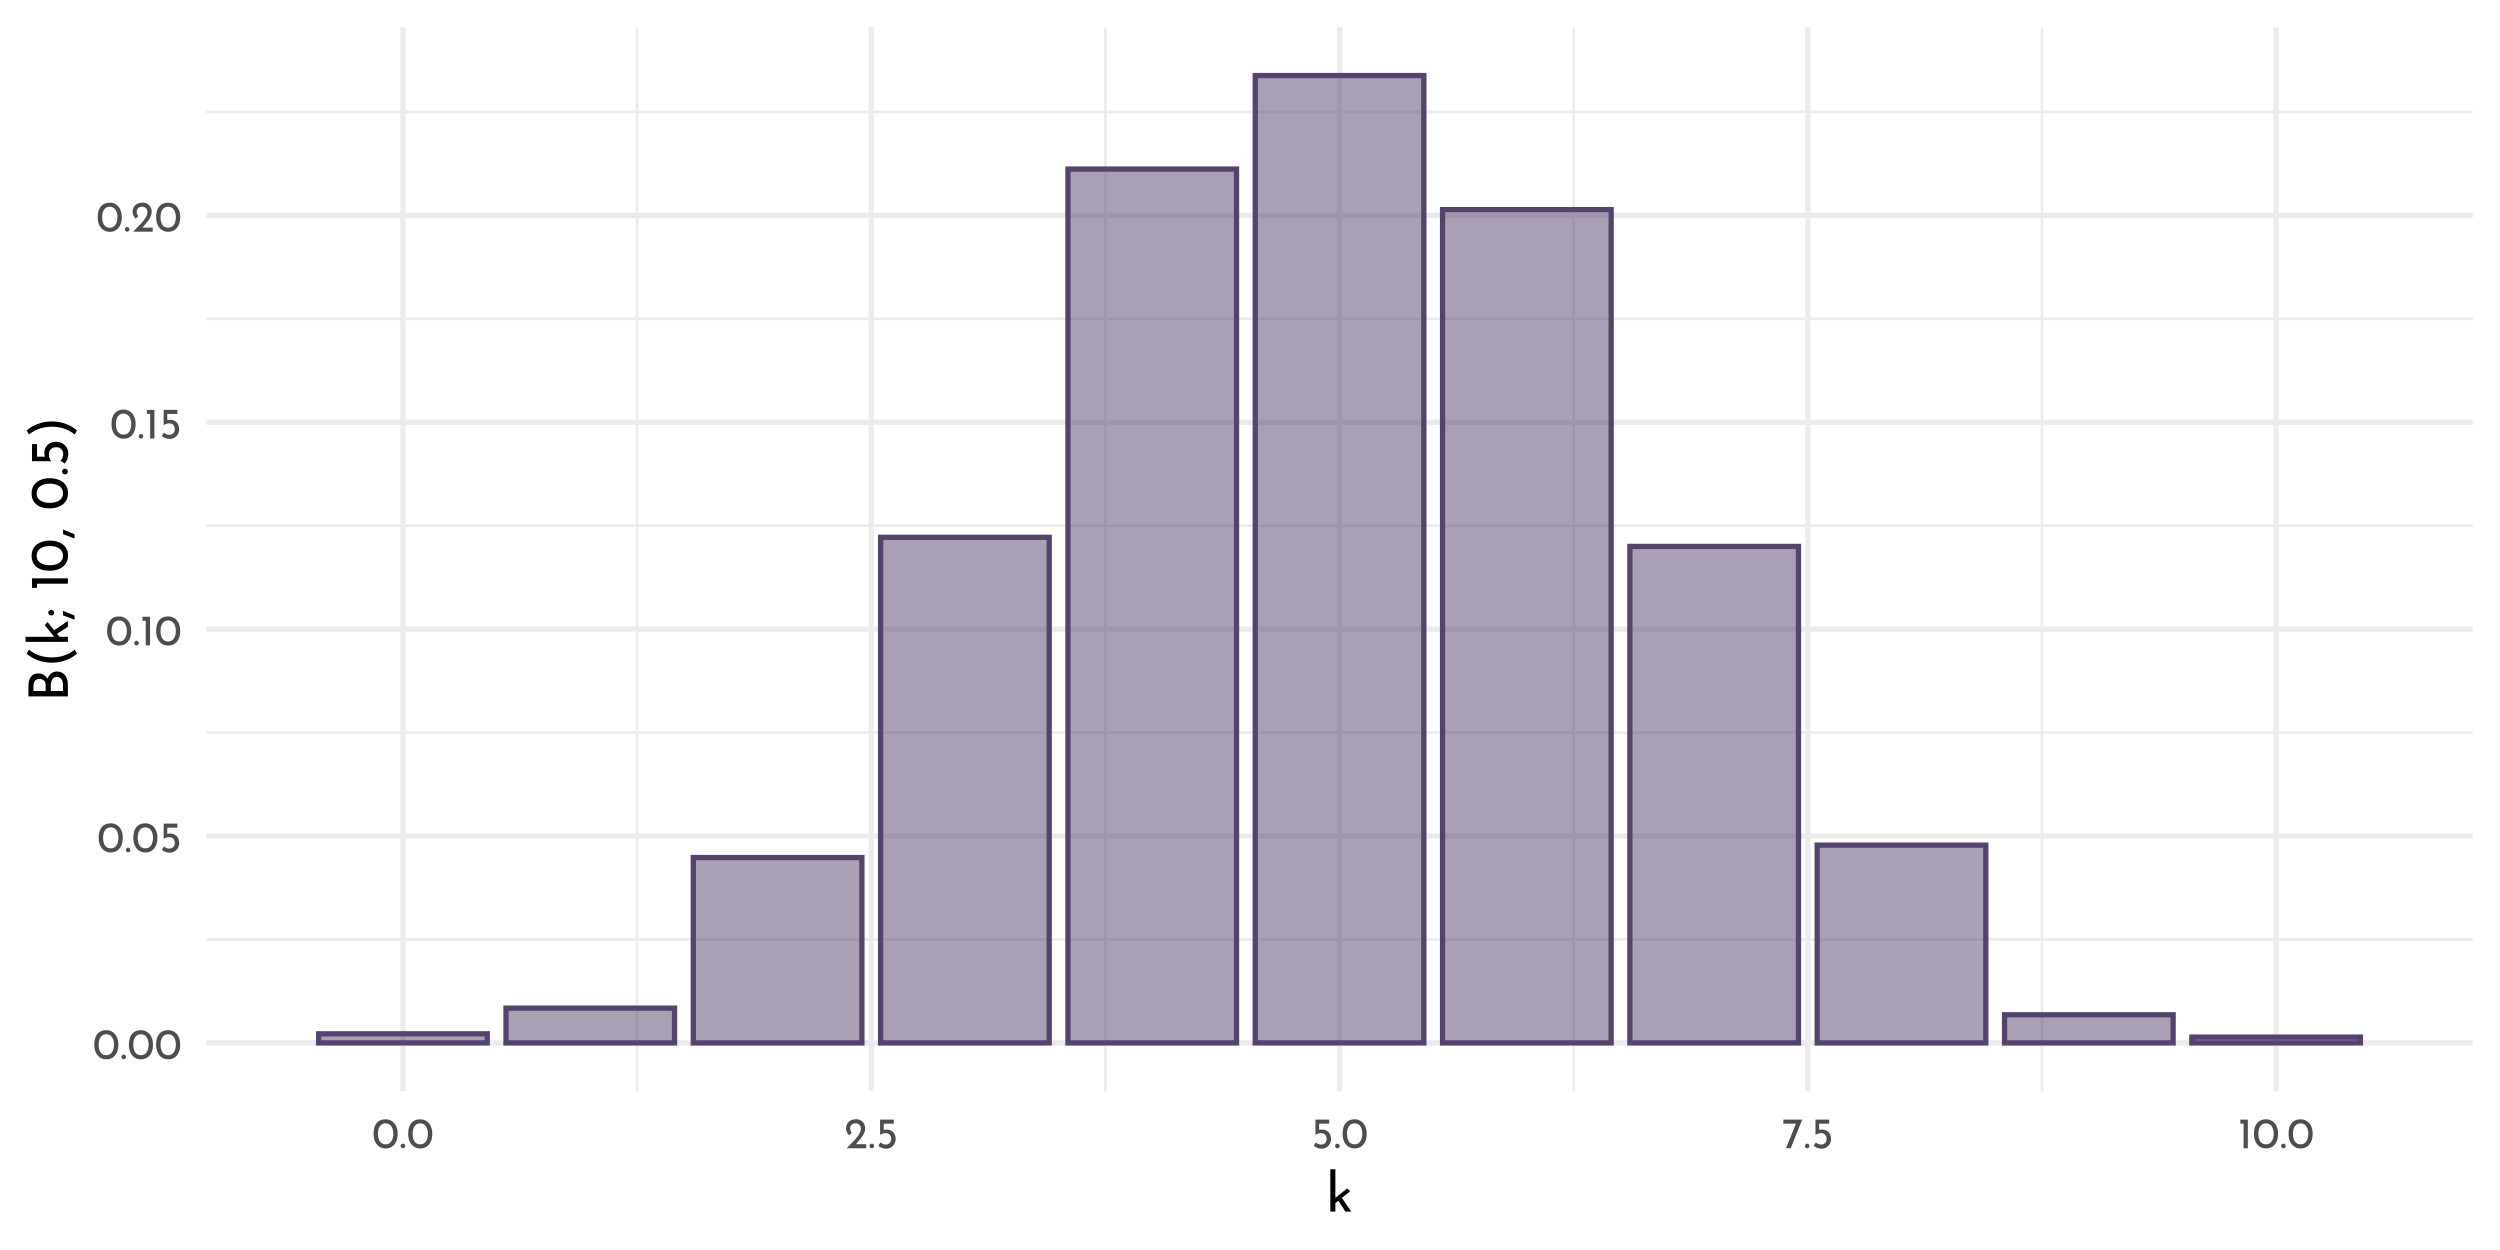
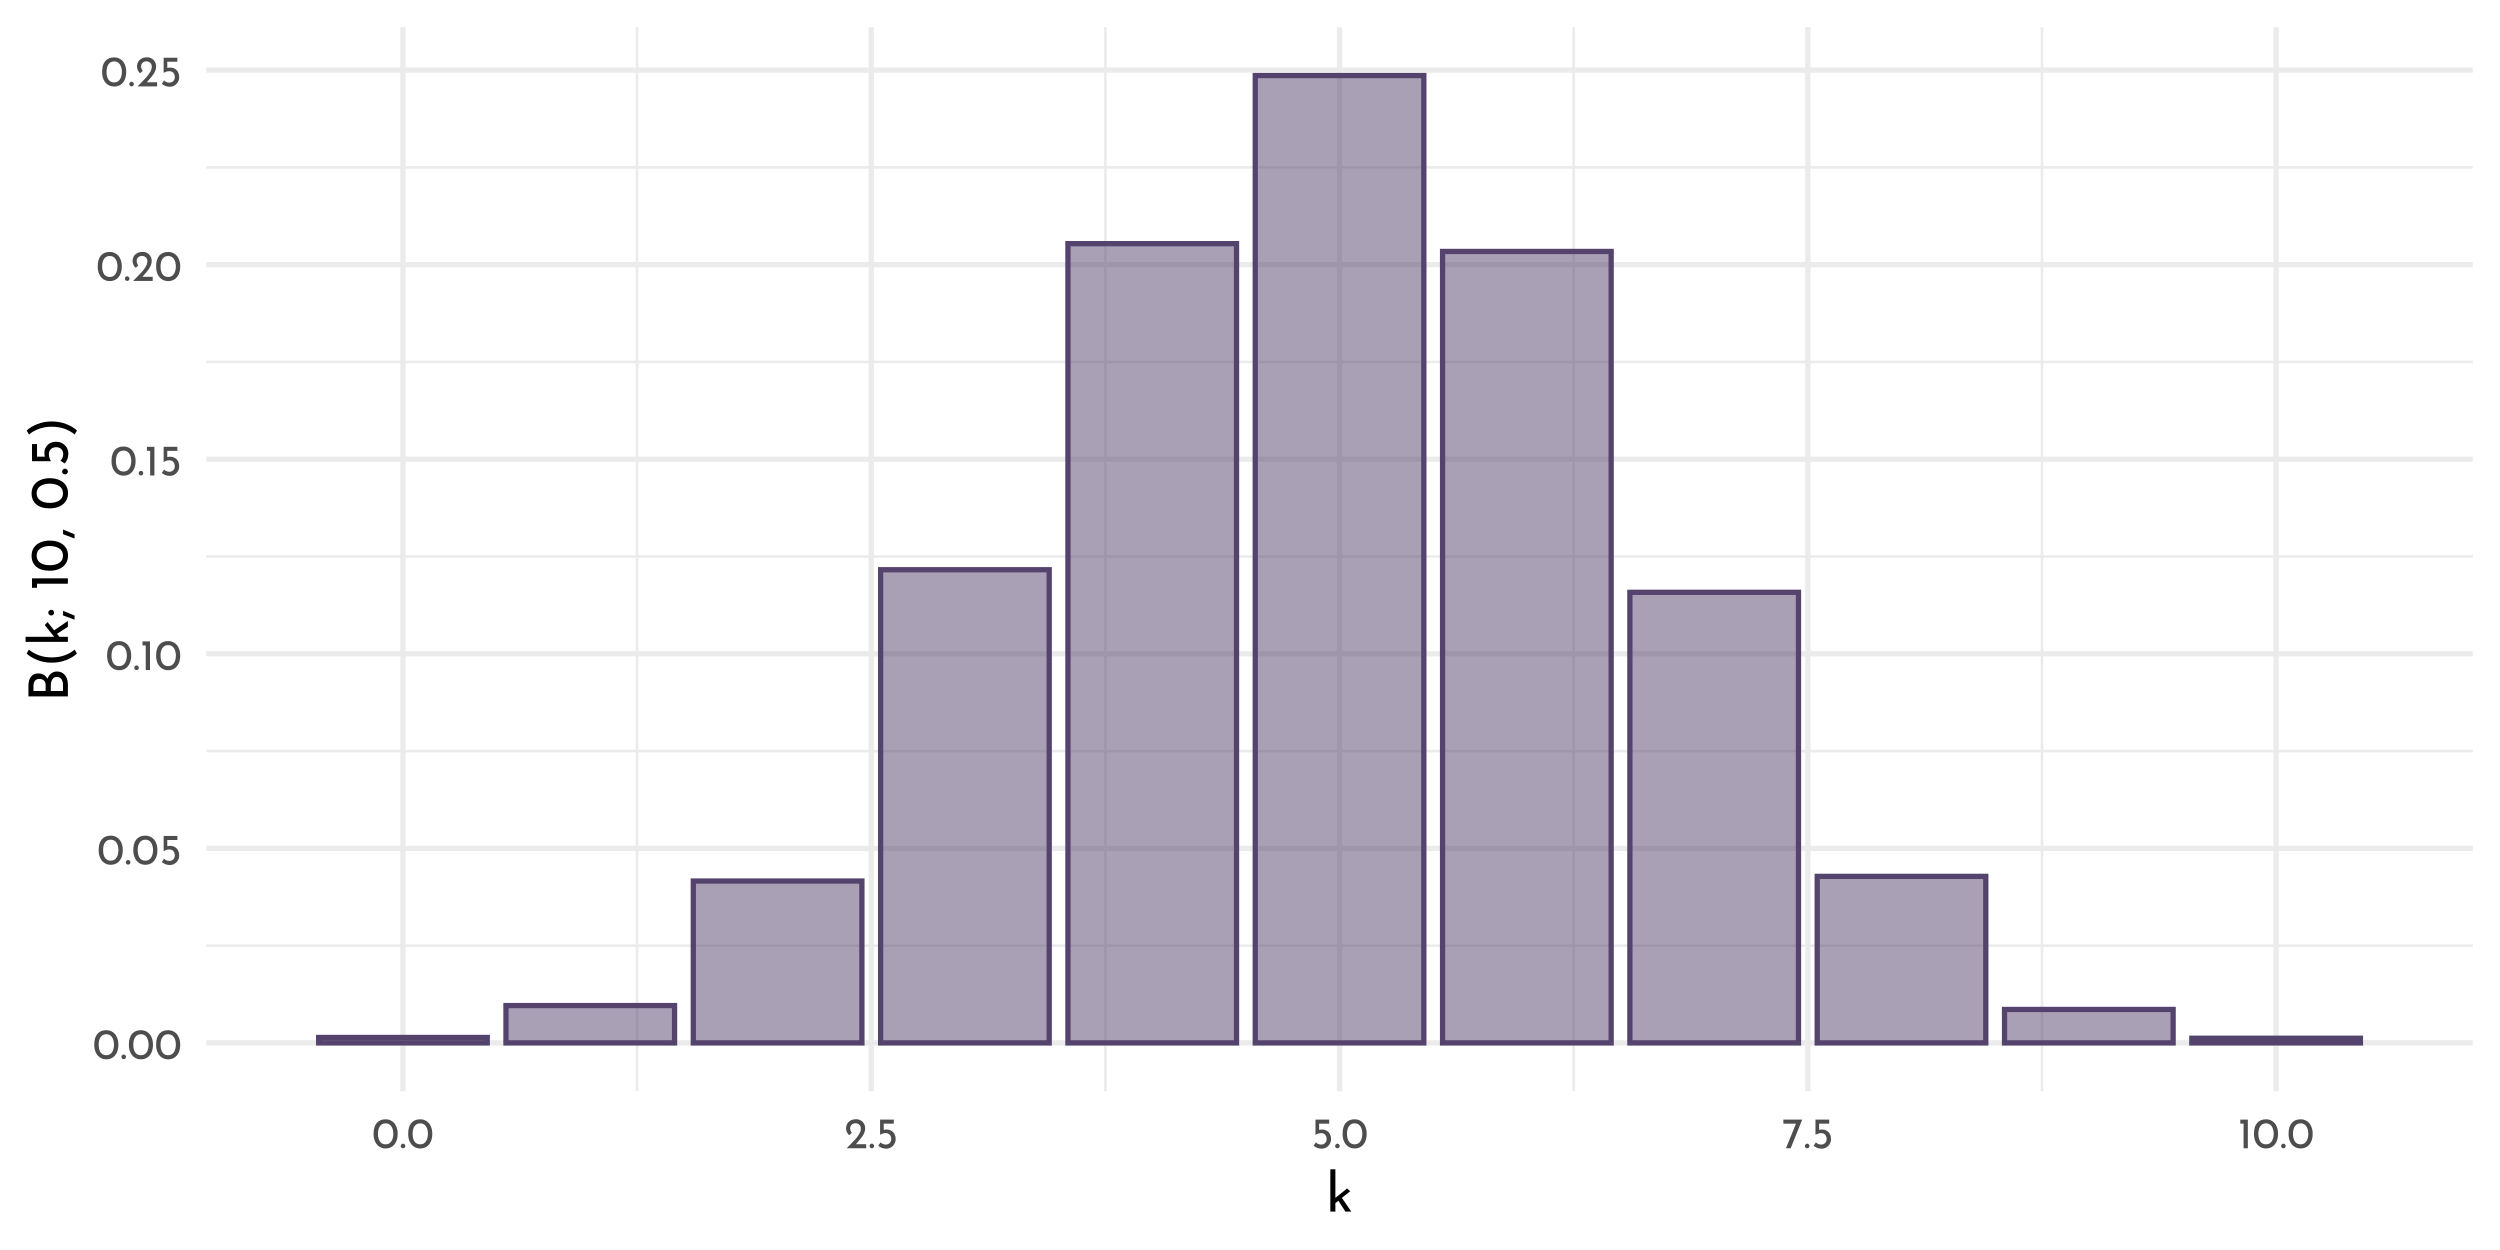
<svg xmlns="http://www.w3.org/2000/svg" xmlns:xlink="http://www.w3.org/1999/xlink" width="504pt" height="252pt" viewBox="0 0 504 252" version="1.1">
  <defs>
    <g>
      <symbol overflow="visible" id="glyph0-0">
        <path style="stroke:none;" d="" />
      </symbol>
      <symbol overflow="visible" id="glyph0-1">
        <path style="stroke:none;" d="M 2.75 0.031 C 2.27 0.031 1.848 -0.086 1.484 -0.328 C 1.117 -0.566 0.832 -0.906 0.625 -1.344 C 0.414 -1.789 0.312 -2.316 0.312 -2.922 C 0.312 -3.879 0.523 -4.609 0.953 -5.109 C 1.391 -5.609 1.988 -5.852 2.75 -5.844 C 3.219 -5.844 3.633 -5.723 4 -5.484 C 4.375 -5.254 4.66 -4.914 4.859 -4.469 C 5.066 -4.031 5.172 -3.516 5.172 -2.922 C 5.172 -2.305 5.066 -1.773 4.859 -1.328 C 4.66 -0.891 4.375 -0.551 4 -0.312 C 3.633 -0.082 3.219 0.031 2.75 0.031 Z M 2.734 -0.797 C 3.234 -0.797 3.613 -0.988 3.875 -1.375 C 4.145 -1.758 4.285 -2.281 4.297 -2.938 C 4.285 -3.57 4.145 -4.078 3.875 -4.453 C 3.613 -4.836 3.234 -5.031 2.734 -5.031 C 2.242 -5.031 1.863 -4.836 1.594 -4.453 C 1.332 -4.078 1.203 -3.566 1.203 -2.922 C 1.203 -2.266 1.332 -1.742 1.594 -1.359 C 1.863 -0.984 2.242 -0.797 2.734 -0.797 Z M 2.734 -0.797 " />
      </symbol>
      <symbol overflow="visible" id="glyph0-2">
        <path style="stroke:none;" d="M 0.297 -0.469 C 0.297 -0.594 0.344 -0.703 0.438 -0.797 C 0.531 -0.891 0.641 -0.938 0.766 -0.938 C 0.879 -0.938 0.984 -0.891 1.078 -0.797 C 1.172 -0.703 1.219 -0.594 1.219 -0.469 C 1.219 -0.332 1.172 -0.219 1.078 -0.125 C 0.984 -0.039 0.879 0 0.766 0 C 0.641 0 0.531 -0.039 0.438 -0.125 C 0.344 -0.219 0.297 -0.332 0.297 -0.469 Z M 0.297 -0.469 " />
      </symbol>
      <symbol overflow="visible" id="glyph0-3">
        <path style="stroke:none;" d="M 2.266 -3.781 C 2.641 -3.781 2.961 -3.691 3.234 -3.516 C 3.516 -3.348 3.723 -3.125 3.859 -2.844 C 4.004 -2.562 4.078 -2.242 4.078 -1.891 C 4.078 -1.523 3.992 -1.191 3.828 -0.891 C 3.66 -0.598 3.43 -0.363 3.141 -0.188 C 2.848 -0.008 2.52 0.078 2.156 0.078 C 1.852 0.078 1.555 0.02 1.266 -0.094 C 0.984 -0.207 0.754 -0.352 0.578 -0.531 L 1.031 -1.203 C 1.145 -1.066 1.297 -0.957 1.484 -0.875 C 1.68 -0.789 1.879 -0.75 2.078 -0.75 C 2.398 -0.75 2.664 -0.852 2.875 -1.062 C 3.082 -1.27 3.188 -1.535 3.188 -1.859 C 3.188 -2.223 3.086 -2.516 2.891 -2.734 C 2.703 -2.953 2.426 -3.062 2.062 -3.062 C 1.863 -3.062 1.676 -3.031 1.5 -2.969 C 1.32 -2.914 1.133 -2.836 0.938 -2.734 L 0.938 -5.781 L 3.703 -5.781 L 3.703 -4.969 L 1.672 -4.969 L 1.672 -3.719 C 1.859 -3.758 2.055 -3.781 2.266 -3.781 Z M 2.266 -3.781 " />
      </symbol>
      <symbol overflow="visible" id="glyph0-4">
        <path style="stroke:none;" d="M 1.984 -5.781 L 1.984 0 L 1.125 0 L 1.125 -4.969 L 0.469 -4.969 L 0.469 -5.781 Z M 1.984 -5.781 " />
      </symbol>
      <symbol overflow="visible" id="glyph0-5">
        <path style="stroke:none;" d="M 4.422 -0.828 L 4.422 0 L 0.469 0 L 0.766 -0.297 C 1.359 -0.891 1.82 -1.367 2.156 -1.734 C 2.5 -2.109 2.781 -2.484 3 -2.859 C 3.227 -3.242 3.344 -3.602 3.344 -3.938 C 3.344 -4.301 3.234 -4.578 3.016 -4.766 C 2.805 -4.953 2.551 -5.047 2.25 -5.047 C 2.008 -5.047 1.805 -4.992 1.641 -4.891 C 1.484 -4.785 1.367 -4.656 1.297 -4.5 C 1.223 -4.352 1.188 -4.207 1.188 -4.062 C 1.188 -3.688 1.301 -3.375 1.531 -3.125 L 1.016 -2.656 C 0.816 -2.77 0.656 -2.969 0.531 -3.25 C 0.414 -3.531 0.359 -3.789 0.359 -4.031 C 0.359 -4.352 0.438 -4.656 0.594 -4.938 C 0.758 -5.219 0.992 -5.441 1.297 -5.609 C 1.609 -5.773 1.973 -5.859 2.391 -5.859 C 2.742 -5.859 3.062 -5.773 3.344 -5.609 C 3.625 -5.441 3.836 -5.219 3.984 -4.938 C 4.141 -4.656 4.219 -4.348 4.219 -4.016 C 4.219 -3.68 4.141 -3.344 3.984 -3 C 3.828 -2.664 3.629 -2.352 3.391 -2.062 C 3.16 -1.77 2.852 -1.406 2.469 -0.969 L 2.344 -0.828 Z M 4.422 -0.828 " />
      </symbol>
      <symbol overflow="visible" id="glyph0-6">
        <path style="stroke:none;" d="M 4.062 -5.781 L 1.734 0 L 0.781 0 L 2.812 -4.969 L 0.266 -4.969 L 0.266 -5.781 Z M 4.062 -5.781 " />
      </symbol>
      <symbol overflow="visible" id="glyph1-0">
        <path style="stroke:none;" d="" />
      </symbol>
      <symbol overflow="visible" id="glyph1-1">
        <path style="stroke:none;" d="M 2.516 -2.188 L 1.906 -1.703 L 1.906 0 L 0.891 0 L 0.891 -8.531 L 1.906 -8.531 L 1.906 -2.766 L 4.266 -4.656 L 4.891 -4.109 L 3.219 -2.766 L 5.109 0 L 3.922 0 Z M 2.516 -2.188 " />
      </symbol>
      <symbol overflow="visible" id="glyph2-0">
        <path style="stroke:none;" d="" />
      </symbol>
      <symbol overflow="visible" id="glyph2-1">
        <path style="stroke:none;" d="M -4.125 -4.688 C -3.945 -5.145 -3.691 -5.504 -3.359 -5.766 C -3.035 -6.023 -2.66 -6.156 -2.234 -6.156 C -1.723 -6.156 -1.301 -6.031 -0.969 -5.781 C -0.633 -5.539 -0.391 -5.219 -0.234 -4.812 C -0.078 -4.414 0 -3.984 0 -3.516 L 0 -1.141 L -7.953 -1.141 L -7.953 -3.203 C -7.953 -4.016 -7.785 -4.645 -7.453 -5.094 C -7.117 -5.539 -6.617 -5.766 -5.953 -5.766 C -5.535 -5.766 -5.172 -5.672 -4.859 -5.484 C -4.547 -5.297 -4.301 -5.031 -4.125 -4.688 Z M -4.484 -2.219 L -4.484 -3.422 C -4.484 -3.828 -4.598 -4.133 -4.828 -4.344 C -5.066 -4.551 -5.367 -4.656 -5.734 -4.656 C -6.141 -4.656 -6.441 -4.531 -6.641 -4.281 C -6.836 -4.039 -6.938 -3.695 -6.938 -3.25 L -6.938 -2.219 Z M -0.984 -3.469 C -0.984 -3.926 -1.086 -4.305 -1.297 -4.609 C -1.504 -4.91 -1.812 -5.062 -2.219 -5.062 C -2.633 -5.062 -2.941 -4.895 -3.141 -4.562 C -3.336 -4.238 -3.438 -3.848 -3.438 -3.391 L -3.438 -2.219 L -0.984 -2.219 Z M -0.984 -3.469 " />
      </symbol>
      <symbol overflow="visible" id="glyph2-2">
        <path style="stroke:none;" d="M -3.25 -1.125 C -4.289 -1.125 -5.254 -1.301 -6.141 -1.656 C -7.035 -2.008 -7.758 -2.441 -8.312 -2.953 L -7.859 -3.766 C -7.316 -3.297 -6.648 -2.914 -5.859 -2.625 C -5.078 -2.332 -4.207 -2.188 -3.25 -2.188 C -2.281 -2.188 -1.398 -2.332 -0.609 -2.625 C 0.172 -2.914 0.828 -3.297 1.359 -3.766 L 1.828 -2.953 C 1.273 -2.441 0.551 -2.008 -0.344 -1.656 C -1.238 -1.301 -2.207 -1.125 -3.25 -1.125 Z M -3.25 -1.125 " />
      </symbol>
      <symbol overflow="visible" id="glyph2-3">
        <path style="stroke:none;" d="M -2.188 -2.516 L -1.703 -1.906 L 0 -1.906 L 0 -0.891 L -8.531 -0.891 L -8.531 -1.906 L -2.766 -1.906 L -4.656 -4.266 L -4.109 -4.891 L -2.766 -3.219 L 0 -5.109 L 0 -3.922 Z M -2.188 -2.516 " />
      </symbol>
      <symbol overflow="visible" id="glyph2-4">
        <path style="stroke:none;" d="M -3.359 -0.719 C -3.523 -0.719 -3.664 -0.773 -3.781 -0.891 C -3.895 -1.016 -3.953 -1.148 -3.953 -1.297 C -3.953 -1.43 -3.895 -1.555 -3.781 -1.672 C -3.664 -1.797 -3.523 -1.859 -3.359 -1.859 C -3.191 -1.859 -3.051 -1.801 -2.938 -1.688 C -2.832 -1.57 -2.781 -1.441 -2.781 -1.297 C -2.781 -1.141 -2.832 -1.004 -2.938 -0.891 C -3.051 -0.773 -3.191 -0.719 -3.359 -0.719 Z M 1.344 -0.703 L 1.344 0.125 C 0.664 -0.125 0.004 -0.367 -0.641 -0.609 L -0.969 -0.719 L -0.969 -1.656 Z M 1.344 -0.703 " />
      </symbol>
      <symbol overflow="visible" id="glyph2-5">
        <path style="stroke:none;" d="" />
      </symbol>
      <symbol overflow="visible" id="glyph2-6">
        <path style="stroke:none;" d="M -7.234 -2.484 L 0 -2.484 L 0 -1.406 L -6.219 -1.406 L -6.219 -0.578 L -7.234 -0.578 Z M -7.234 -2.484 " />
      </symbol>
      <symbol overflow="visible" id="glyph2-7">
        <path style="stroke:none;" d="M 0.031 -3.438 C 0.031 -2.844 -0.113 -2.316 -0.406 -1.859 C -0.707 -1.398 -1.133 -1.039 -1.688 -0.781 C -2.25 -0.52 -2.906 -0.391 -3.656 -0.391 C -4.844 -0.391 -5.75 -0.66 -6.375 -1.203 C -7.008 -1.742 -7.32 -2.488 -7.312 -3.438 C -7.312 -4.031 -7.164 -4.555 -6.875 -5.016 C -6.582 -5.473 -6.156 -5.828 -5.594 -6.078 C -5.039 -6.336 -4.395 -6.469 -3.656 -6.469 C -2.895 -6.469 -2.234 -6.336 -1.672 -6.078 C -1.117 -5.828 -0.691 -5.473 -0.391 -5.016 C -0.098 -4.555 0.039 -4.031 0.031 -3.438 Z M -0.984 -3.422 C -0.984 -4.047 -1.223 -4.523 -1.703 -4.859 C -2.191 -5.191 -2.848 -5.363 -3.672 -5.375 C -4.473 -5.363 -5.109 -5.191 -5.578 -4.859 C -6.055 -4.523 -6.297 -4.047 -6.297 -3.422 C -6.297 -2.805 -6.055 -2.332 -5.578 -2 C -5.098 -1.664 -4.457 -1.5 -3.656 -1.5 C -2.844 -1.5 -2.191 -1.664 -1.703 -2 C -1.223 -2.332 -0.984 -2.805 -0.984 -3.422 Z M -0.984 -3.422 " />
      </symbol>
      <symbol overflow="visible" id="glyph2-8">
        <path style="stroke:none;" d="M 0.578 -1.188 L 1.344 -0.875 L 1.344 -0.031 L 0.578 -0.312 C -0.316 -0.645 -0.832 -0.836 -0.969 -0.891 L -0.969 -1.828 Z M 0.578 -1.188 " />
      </symbol>
      <symbol overflow="visible" id="glyph2-9">
        <path style="stroke:none;" d="M -0.578 -0.375 C -0.742 -0.375 -0.883 -0.43 -1 -0.547 C -1.113 -0.66 -1.172 -0.797 -1.172 -0.953 C -1.172 -1.098 -1.113 -1.227 -1 -1.344 C -0.883 -1.469 -0.742 -1.531 -0.578 -1.531 C -0.41 -1.531 -0.27 -1.469 -0.156 -1.344 C -0.051 -1.227 0 -1.098 0 -0.953 C 0 -0.797 -0.051 -0.66 -0.156 -0.547 C -0.27 -0.43 -0.41 -0.375 -0.578 -0.375 Z M -0.578 -0.375 " />
      </symbol>
      <symbol overflow="visible" id="glyph2-10">
        <path style="stroke:none;" d="M -4.734 -2.828 C -4.734 -3.305 -4.625 -3.711 -4.406 -4.047 C -4.195 -4.391 -3.914 -4.648 -3.562 -4.828 C -3.207 -5.004 -2.805 -5.094 -2.359 -5.094 C -1.91 -5.094 -1.5 -4.988 -1.125 -4.781 C -0.75 -4.57 -0.453 -4.285 -0.234 -3.922 C -0.016 -3.555 0.094 -3.145 0.094 -2.688 C 0.094 -2.32 0.023 -1.957 -0.109 -1.594 C -0.254 -1.238 -0.438 -0.945 -0.656 -0.719 L -1.5 -1.281 C -1.332 -1.426 -1.195 -1.617 -1.094 -1.859 C -0.988 -2.109 -0.938 -2.359 -0.938 -2.609 C -0.938 -3.016 -1.066 -3.348 -1.328 -3.609 C -1.586 -3.867 -1.922 -4 -2.328 -4 C -2.773 -4 -3.133 -3.875 -3.406 -3.625 C -3.688 -3.375 -3.828 -3.023 -3.828 -2.578 C -3.828 -2.336 -3.789 -2.102 -3.719 -1.875 C -3.656 -1.656 -3.551 -1.422 -3.406 -1.172 L -7.234 -1.172 L -7.234 -4.625 L -6.219 -4.625 L -6.219 -2.094 L -4.641 -2.094 C -4.703 -2.32 -4.734 -2.566 -4.734 -2.828 Z M -4.734 -2.828 " />
      </symbol>
      <symbol overflow="visible" id="glyph2-11">
        <path style="stroke:none;" d="M -3.25 -3.438 C -2.207 -3.438 -1.234 -3.258 -0.328 -2.906 C 0.566 -2.562 1.285 -2.129 1.828 -1.609 L 1.359 -0.797 C 0.828 -1.266 0.172 -1.645 -0.609 -1.938 C -1.398 -2.227 -2.281 -2.375 -3.25 -2.375 C -4.207 -2.375 -5.078 -2.227 -5.859 -1.938 C -6.648 -1.645 -7.312 -1.266 -7.844 -0.797 L -8.312 -1.609 C -7.758 -2.129 -7.035 -2.562 -6.141 -2.906 C -5.254 -3.258 -4.289 -3.438 -3.25 -3.438 Z M -3.25 -3.438 " />
      </symbol>
    </g>
    <clipPath id="clip1">
-       <path d="M 41.582 189 L 498.52 189 L 498.52 190 L 41.582 190 Z M 41.582 189 " />
+       <path d="M 41.582 190 L 498.52 190 L 498.52 191 L 41.582 191 Z M 41.582 190 " />
    </clipPath>
    <clipPath id="clip2">
-       <path d="M 41.582 147 L 498.52 147 L 498.52 148 L 41.582 148 Z M 41.582 147 " />
+       <path d="M 41.582 151 L 498.52 151 L 498.52 152 L 41.582 152 Z M 41.582 151 " />
    </clipPath>
    <clipPath id="clip3">
-       <path d="M 41.582 105 L 498.52 105 L 498.52 107 L 41.582 107 Z M 41.582 105 " />
+       <path d="M 41.582 111 L 498.52 111 L 498.52 113 L 41.582 113 Z M 41.582 111 " />
    </clipPath>
    <clipPath id="clip4">
-       <path d="M 41.582 64 L 498.52 64 L 498.52 65 L 41.582 65 Z M 41.582 64 " />
+       <path d="M 41.582 72 L 498.52 72 L 498.52 74 L 41.582 74 Z M 41.582 72 " />
    </clipPath>
    <clipPath id="clip5">
-       <path d="M 41.582 22 L 498.52 22 L 498.52 23 L 41.582 23 Z M 41.582 22 " />
+       <path d="M 41.582 33 L 498.52 33 L 498.52 35 L 41.582 35 Z M 41.582 33 " />
    </clipPath>
    <clipPath id="clip6">
      <path d="M 128 5.48 L 129 5.48 L 129 220 L 128 220 Z M 128 5.48 " />
    </clipPath>
    <clipPath id="clip7">
      <path d="M 222 5.48 L 224 5.48 L 224 220 L 222 220 Z M 222 5.48 " />
    </clipPath>
    <clipPath id="clip8">
      <path d="M 316 5.48 L 318 5.48 L 318 220 L 316 220 Z M 316 5.48 " />
    </clipPath>
    <clipPath id="clip9">
      <path d="M 411 5.48 L 412 5.48 L 412 220 L 411 220 Z M 411 5.48 " />
    </clipPath>
    <clipPath id="clip10">
      <path d="M 41.582 209 L 498.52 209 L 498.52 211 L 41.582 211 Z M 41.582 209 " />
    </clipPath>
    <clipPath id="clip11">
-       <path d="M 41.582 168 L 498.52 168 L 498.52 170 L 41.582 170 Z M 41.582 168 " />
+       <path d="M 41.582 170 L 498.52 170 L 498.52 172 L 41.582 172 Z M 41.582 170 " />
    </clipPath>
    <clipPath id="clip12">
-       <path d="M 41.582 126 L 498.52 126 L 498.52 128 L 41.582 128 Z M 41.582 126 " />
+       <path d="M 41.582 131 L 498.52 131 L 498.52 133 L 41.582 133 Z M 41.582 131 " />
    </clipPath>
    <clipPath id="clip13">
-       <path d="M 41.582 84 L 498.52 84 L 498.52 86 L 41.582 86 Z M 41.582 84 " />
+       <path d="M 41.582 92 L 498.52 92 L 498.52 94 L 41.582 94 Z M 41.582 92 " />
    </clipPath>
    <clipPath id="clip14">
-       <path d="M 41.582 42 L 498.52 42 L 498.52 44 L 41.582 44 Z M 41.582 42 " />
+       <path d="M 41.582 52 L 498.52 52 L 498.52 54 L 41.582 54 Z M 41.582 52 " />
    </clipPath>
    <clipPath id="clip15">
+       <path d="M 41.582 13 L 498.52 13 L 498.52 15 L 41.582 15 Z M 41.582 13 " />
+     </clipPath>
+     <clipPath id="clip16">
      <path d="M 80 5.48 L 82 5.48 L 82 220 L 80 220 Z M 80 5.48 " />
    </clipPath>
-     <clipPath id="clip16">
+     <clipPath id="clip17">
      <path d="M 175 5.48 L 177 5.48 L 177 220 L 175 220 Z M 175 5.48 " />
    </clipPath>
-     <clipPath id="clip17">
+     <clipPath id="clip18">
      <path d="M 269 5.48 L 271 5.48 L 271 220 L 269 220 Z M 269 5.48 " />
    </clipPath>
-     <clipPath id="clip18">
+     <clipPath id="clip19">
      <path d="M 363 5.48 L 365 5.48 L 365 220 L 363 220 Z M 363 5.48 " />
    </clipPath>
-     <clipPath id="clip19">
+     <clipPath id="clip20">
      <path d="M 458 5.48 L 460 5.48 L 460 220 L 458 220 Z M 458 5.48 " />
    </clipPath>
  </defs>
  <g id="surface9">
    <rect x="0" y="0" width="504" height="252" style="fill:rgb(100%,100%,100%);fill-opacity:1;stroke:none;" />
    <g clip-path="url(#clip1)" clip-rule="nonzero">
-       <path style="fill:none;stroke-width:0.533;stroke-linecap:butt;stroke-linejoin:round;stroke:rgb(92.157%,92.157%,92.157%);stroke-opacity:1;stroke-miterlimit:10;" d="M 41.582 189.395 L 498.52 189.395 " />
+       <path style="fill:none;stroke-width:0.533;stroke-linecap:butt;stroke-linejoin:round;stroke:rgb(92.157%,92.157%,92.157%);stroke-opacity:1;stroke-miterlimit:10;" d="M 41.582 190.637 L 498.52 190.637 " />
    </g>
    <g clip-path="url(#clip2)" clip-rule="nonzero">
-       <path style="fill:none;stroke-width:0.533;stroke-linecap:butt;stroke-linejoin:round;stroke:rgb(92.157%,92.157%,92.157%);stroke-opacity:1;stroke-miterlimit:10;" d="M 41.582 147.688 L 498.52 147.688 " />
+       <path style="fill:none;stroke-width:0.533;stroke-linecap:butt;stroke-linejoin:round;stroke:rgb(92.157%,92.157%,92.157%);stroke-opacity:1;stroke-miterlimit:10;" d="M 41.582 151.414 L 498.52 151.414 " />
    </g>
    <g clip-path="url(#clip3)" clip-rule="nonzero">
-       <path style="fill:none;stroke-width:0.533;stroke-linecap:butt;stroke-linejoin:round;stroke:rgb(92.157%,92.157%,92.157%);stroke-opacity:1;stroke-miterlimit:10;" d="M 41.582 105.984 L 498.52 105.984 " />
+       <path style="fill:none;stroke-width:0.533;stroke-linecap:butt;stroke-linejoin:round;stroke:rgb(92.157%,92.157%,92.157%);stroke-opacity:1;stroke-miterlimit:10;" d="M 41.582 112.191 L 498.52 112.191 " />
    </g>
    <g clip-path="url(#clip4)" clip-rule="nonzero">
-       <path style="fill:none;stroke-width:0.533;stroke-linecap:butt;stroke-linejoin:round;stroke:rgb(92.157%,92.157%,92.157%);stroke-opacity:1;stroke-miterlimit:10;" d="M 41.582 64.277 L 498.52 64.277 " />
+       <path style="fill:none;stroke-width:0.533;stroke-linecap:butt;stroke-linejoin:round;stroke:rgb(92.157%,92.157%,92.157%);stroke-opacity:1;stroke-miterlimit:10;" d="M 41.582 72.969 L 498.52 72.969 " />
    </g>
    <g clip-path="url(#clip5)" clip-rule="nonzero">
-       <path style="fill:none;stroke-width:0.533;stroke-linecap:butt;stroke-linejoin:round;stroke:rgb(92.157%,92.157%,92.157%);stroke-opacity:1;stroke-miterlimit:10;" d="M 41.582 22.57 L 498.52 22.57 " />
+       <path style="fill:none;stroke-width:0.533;stroke-linecap:butt;stroke-linejoin:round;stroke:rgb(92.157%,92.157%,92.157%);stroke-opacity:1;stroke-miterlimit:10;" d="M 41.582 33.742 L 498.52 33.742 " />
    </g>
    <g clip-path="url(#clip6)" clip-rule="nonzero">
      <path style="fill:none;stroke-width:0.533;stroke-linecap:butt;stroke-linejoin:round;stroke:rgb(92.157%,92.157%,92.157%);stroke-opacity:1;stroke-miterlimit:10;" d="M 128.438 220 L 128.438 5.48 " />
    </g>
    <g clip-path="url(#clip7)" clip-rule="nonzero">
      <path style="fill:none;stroke-width:0.533;stroke-linecap:butt;stroke-linejoin:round;stroke:rgb(92.157%,92.157%,92.157%);stroke-opacity:1;stroke-miterlimit:10;" d="M 222.848 220 L 222.848 5.48 " />
    </g>
    <g clip-path="url(#clip8)" clip-rule="nonzero">
      <path style="fill:none;stroke-width:0.533;stroke-linecap:butt;stroke-linejoin:round;stroke:rgb(92.157%,92.157%,92.157%);stroke-opacity:1;stroke-miterlimit:10;" d="M 317.258 220 L 317.258 5.48 " />
    </g>
    <g clip-path="url(#clip9)" clip-rule="nonzero">
      <path style="fill:none;stroke-width:0.533;stroke-linecap:butt;stroke-linejoin:round;stroke:rgb(92.157%,92.157%,92.157%);stroke-opacity:1;stroke-miterlimit:10;" d="M 411.664 220 L 411.664 5.48 " />
    </g>
    <g clip-path="url(#clip10)" clip-rule="nonzero">
      <path style="fill:none;stroke-width:1.067;stroke-linecap:butt;stroke-linejoin:round;stroke:rgb(92.157%,92.157%,92.157%);stroke-opacity:1;stroke-miterlimit:10;" d="M 41.582 210.25 L 498.52 210.25 " />
    </g>
    <g clip-path="url(#clip11)" clip-rule="nonzero">
-       <path style="fill:none;stroke-width:1.067;stroke-linecap:butt;stroke-linejoin:round;stroke:rgb(92.157%,92.157%,92.157%);stroke-opacity:1;stroke-miterlimit:10;" d="M 41.582 168.543 L 498.52 168.543 " />
+       <path style="fill:none;stroke-width:1.067;stroke-linecap:butt;stroke-linejoin:round;stroke:rgb(92.157%,92.157%,92.157%);stroke-opacity:1;stroke-miterlimit:10;" d="M 41.582 171.027 L 498.52 171.027 " />
    </g>
    <g clip-path="url(#clip12)" clip-rule="nonzero">
-       <path style="fill:none;stroke-width:1.067;stroke-linecap:butt;stroke-linejoin:round;stroke:rgb(92.157%,92.157%,92.157%);stroke-opacity:1;stroke-miterlimit:10;" d="M 41.582 126.836 L 498.52 126.836 " />
+       <path style="fill:none;stroke-width:1.067;stroke-linecap:butt;stroke-linejoin:round;stroke:rgb(92.157%,92.157%,92.157%);stroke-opacity:1;stroke-miterlimit:10;" d="M 41.582 131.801 L 498.52 131.801 " />
    </g>
    <g clip-path="url(#clip13)" clip-rule="nonzero">
-       <path style="fill:none;stroke-width:1.067;stroke-linecap:butt;stroke-linejoin:round;stroke:rgb(92.157%,92.157%,92.157%);stroke-opacity:1;stroke-miterlimit:10;" d="M 41.582 85.129 L 498.52 85.129 " />
+       <path style="fill:none;stroke-width:1.067;stroke-linecap:butt;stroke-linejoin:round;stroke:rgb(92.157%,92.157%,92.157%);stroke-opacity:1;stroke-miterlimit:10;" d="M 41.582 92.578 L 498.52 92.578 " />
    </g>
    <g clip-path="url(#clip14)" clip-rule="nonzero">
-       <path style="fill:none;stroke-width:1.067;stroke-linecap:butt;stroke-linejoin:round;stroke:rgb(92.157%,92.157%,92.157%);stroke-opacity:1;stroke-miterlimit:10;" d="M 41.582 43.422 L 498.52 43.422 " />
+       <path style="fill:none;stroke-width:1.067;stroke-linecap:butt;stroke-linejoin:round;stroke:rgb(92.157%,92.157%,92.157%);stroke-opacity:1;stroke-miterlimit:10;" d="M 41.582 53.355 L 498.52 53.355 " />
    </g>
    <g clip-path="url(#clip15)" clip-rule="nonzero">
+       <path style="fill:none;stroke-width:1.067;stroke-linecap:butt;stroke-linejoin:round;stroke:rgb(92.157%,92.157%,92.157%);stroke-opacity:1;stroke-miterlimit:10;" d="M 41.582 14.133 L 498.52 14.133 " />
+     </g>
+     <g clip-path="url(#clip16)" clip-rule="nonzero">
      <path style="fill:none;stroke-width:1.067;stroke-linecap:butt;stroke-linejoin:round;stroke:rgb(92.157%,92.157%,92.157%);stroke-opacity:1;stroke-miterlimit:10;" d="M 81.234 220 L 81.234 5.48 " />
    </g>
-     <g clip-path="url(#clip16)" clip-rule="nonzero">
+     <g clip-path="url(#clip17)" clip-rule="nonzero">
      <path style="fill:none;stroke-width:1.067;stroke-linecap:butt;stroke-linejoin:round;stroke:rgb(92.157%,92.157%,92.157%);stroke-opacity:1;stroke-miterlimit:10;" d="M 175.645 220 L 175.645 5.48 " />
    </g>
-     <g clip-path="url(#clip17)" clip-rule="nonzero">
+     <g clip-path="url(#clip18)" clip-rule="nonzero">
      <path style="fill:none;stroke-width:1.067;stroke-linecap:butt;stroke-linejoin:round;stroke:rgb(92.157%,92.157%,92.157%);stroke-opacity:1;stroke-miterlimit:10;" d="M 270.051 220 L 270.051 5.48 " />
    </g>
-     <g clip-path="url(#clip18)" clip-rule="nonzero">
+     <g clip-path="url(#clip19)" clip-rule="nonzero">
      <path style="fill:none;stroke-width:1.067;stroke-linecap:butt;stroke-linejoin:round;stroke:rgb(92.157%,92.157%,92.157%);stroke-opacity:1;stroke-miterlimit:10;" d="M 364.461 220 L 364.461 5.48 " />
    </g>
-     <g clip-path="url(#clip19)" clip-rule="nonzero">
+     <g clip-path="url(#clip20)" clip-rule="nonzero">
      <path style="fill:none;stroke-width:1.067;stroke-linecap:butt;stroke-linejoin:round;stroke:rgb(92.157%,92.157%,92.157%);stroke-opacity:1;stroke-miterlimit:10;" d="M 458.867 220 L 458.867 5.48 " />
    </g>
-     <path style="fill-rule:nonzero;fill:rgb(32.941%,26.275%,42.745%);fill-opacity:0.502;stroke-width:1.067;stroke-linecap:square;stroke-linejoin:miter;stroke:rgb(32.941%,26.275%,42.745%);stroke-opacity:1;stroke-miterlimit:10;" d="M 64.242 210.25 L 98.23 210.25 L 98.23 208.414 L 64.242 208.414 Z M 64.242 210.25 " />
-     <path style="fill-rule:nonzero;fill:rgb(32.941%,26.275%,42.745%);fill-opacity:0.502;stroke-width:1.067;stroke-linecap:square;stroke-linejoin:miter;stroke:rgb(32.941%,26.275%,42.745%);stroke-opacity:1;stroke-miterlimit:10;" d="M 102.004 210.25 L 135.992 210.25 L 135.992 203.242 L 102.004 203.242 Z M 102.004 210.25 " />
-     <path style="fill-rule:nonzero;fill:rgb(32.941%,26.275%,42.745%);fill-opacity:0.502;stroke-width:1.067;stroke-linecap:square;stroke-linejoin:miter;stroke:rgb(32.941%,26.275%,42.745%);stroke-opacity:1;stroke-miterlimit:10;" d="M 139.77 210.25 L 173.758 210.25 L 173.758 172.883 L 139.77 172.883 Z M 139.77 210.25 " />
-     <path style="fill-rule:nonzero;fill:rgb(32.941%,26.275%,42.745%);fill-opacity:0.502;stroke-width:1.067;stroke-linecap:square;stroke-linejoin:miter;stroke:rgb(32.941%,26.275%,42.745%);stroke-opacity:1;stroke-miterlimit:10;" d="M 177.531 210.25 L 211.52 210.25 L 211.52 108.32 L 177.531 108.32 Z M 177.531 210.25 " />
-     <path style="fill-rule:nonzero;fill:rgb(32.941%,26.275%,42.745%);fill-opacity:0.502;stroke-width:1.067;stroke-linecap:square;stroke-linejoin:miter;stroke:rgb(32.941%,26.275%,42.745%);stroke-opacity:1;stroke-miterlimit:10;" d="M 215.297 210.25 L 249.285 210.25 L 249.285 34.082 L 215.297 34.082 Z M 215.297 210.25 " />
+     <path style="fill-rule:nonzero;fill:rgb(32.941%,26.275%,42.745%);fill-opacity:0.502;stroke-width:1.067;stroke-linecap:square;stroke-linejoin:miter;stroke:rgb(32.941%,26.275%,42.745%);stroke-opacity:1;stroke-miterlimit:10;" d="M 64.242 210.25 L 98.23 210.25 L 98.23 209.152 L 64.242 209.152 Z M 64.242 210.25 " />
+     <path style="fill-rule:nonzero;fill:rgb(32.941%,26.275%,42.745%);fill-opacity:0.502;stroke-width:1.067;stroke-linecap:square;stroke-linejoin:miter;stroke:rgb(32.941%,26.275%,42.745%);stroke-opacity:1;stroke-miterlimit:10;" d="M 102.004 210.25 L 135.992 210.25 L 135.992 202.719 L 102.004 202.719 Z M 102.004 210.25 " />
+     <path style="fill-rule:nonzero;fill:rgb(32.941%,26.275%,42.745%);fill-opacity:0.502;stroke-width:1.067;stroke-linecap:square;stroke-linejoin:miter;stroke:rgb(32.941%,26.275%,42.745%);stroke-opacity:1;stroke-miterlimit:10;" d="M 139.77 210.25 L 173.758 210.25 L 173.758 177.617 L 139.77 177.617 Z M 139.77 210.25 " />
+     <path style="fill-rule:nonzero;fill:rgb(32.941%,26.275%,42.745%);fill-opacity:0.502;stroke-width:1.067;stroke-linecap:square;stroke-linejoin:miter;stroke:rgb(32.941%,26.275%,42.745%);stroke-opacity:1;stroke-miterlimit:10;" d="M 177.531 210.25 L 211.52 210.25 L 211.52 114.859 L 177.531 114.859 Z M 177.531 210.25 " />
+     <path style="fill-rule:nonzero;fill:rgb(32.941%,26.275%,42.745%);fill-opacity:0.502;stroke-width:1.067;stroke-linecap:square;stroke-linejoin:miter;stroke:rgb(32.941%,26.275%,42.745%);stroke-opacity:1;stroke-miterlimit:10;" d="M 215.297 210.25 L 249.285 210.25 L 249.285 49.121 L 215.297 49.121 Z M 215.297 210.25 " />
    <path style="fill-rule:nonzero;fill:rgb(32.941%,26.275%,42.745%);fill-opacity:0.502;stroke-width:1.067;stroke-linecap:square;stroke-linejoin:miter;stroke:rgb(32.941%,26.275%,42.745%);stroke-opacity:1;stroke-miterlimit:10;" d="M 253.059 210.25 L 287.047 210.25 L 287.047 15.23 L 253.059 15.23 Z M 253.059 210.25 " />
-     <path style="fill-rule:nonzero;fill:rgb(32.941%,26.275%,42.745%);fill-opacity:0.502;stroke-width:1.067;stroke-linecap:square;stroke-linejoin:miter;stroke:rgb(32.941%,26.275%,42.745%);stroke-opacity:1;stroke-miterlimit:10;" d="M 290.82 210.25 L 324.809 210.25 L 324.809 42.258 L 290.82 42.258 Z M 290.82 210.25 " />
-     <path style="fill-rule:nonzero;fill:rgb(32.941%,26.275%,42.745%);fill-opacity:0.502;stroke-width:1.067;stroke-linecap:square;stroke-linejoin:miter;stroke:rgb(32.941%,26.275%,42.745%);stroke-opacity:1;stroke-miterlimit:10;" d="M 328.586 210.25 L 362.574 210.25 L 362.574 110.156 L 328.586 110.156 Z M 328.586 210.25 " />
-     <path style="fill-rule:nonzero;fill:rgb(32.941%,26.275%,42.745%);fill-opacity:0.502;stroke-width:1.067;stroke-linecap:square;stroke-linejoin:miter;stroke:rgb(32.941%,26.275%,42.745%);stroke-opacity:1;stroke-miterlimit:10;" d="M 366.348 210.25 L 400.336 210.25 L 400.336 170.379 L 366.348 170.379 Z M 366.348 210.25 " />
-     <path style="fill-rule:nonzero;fill:rgb(32.941%,26.275%,42.745%);fill-opacity:0.502;stroke-width:1.067;stroke-linecap:square;stroke-linejoin:miter;stroke:rgb(32.941%,26.275%,42.745%);stroke-opacity:1;stroke-miterlimit:10;" d="M 404.113 210.25 L 438.102 210.25 L 438.102 204.578 L 404.113 204.578 Z M 404.113 210.25 " />
-     <path style="fill-rule:nonzero;fill:rgb(32.941%,26.275%,42.745%);fill-opacity:0.502;stroke-width:1.067;stroke-linecap:square;stroke-linejoin:miter;stroke:rgb(32.941%,26.275%,42.745%);stroke-opacity:1;stroke-miterlimit:10;" d="M 441.875 210.25 L 475.863 210.25 L 475.863 209.082 L 441.875 209.082 Z M 441.875 210.25 " />
+     <path style="fill-rule:nonzero;fill:rgb(32.941%,26.275%,42.745%);fill-opacity:0.502;stroke-width:1.067;stroke-linecap:square;stroke-linejoin:miter;stroke:rgb(32.941%,26.275%,42.745%);stroke-opacity:1;stroke-miterlimit:10;" d="M 290.82 210.25 L 324.809 210.25 L 324.809 50.691 L 290.82 50.691 Z M 290.82 210.25 " />
+     <path style="fill-rule:nonzero;fill:rgb(32.941%,26.275%,42.745%);fill-opacity:0.502;stroke-width:1.067;stroke-linecap:square;stroke-linejoin:miter;stroke:rgb(32.941%,26.275%,42.745%);stroke-opacity:1;stroke-miterlimit:10;" d="M 328.586 210.25 L 362.574 210.25 L 362.574 119.41 L 328.586 119.41 Z M 328.586 210.25 " />
+     <path style="fill-rule:nonzero;fill:rgb(32.941%,26.275%,42.745%);fill-opacity:0.502;stroke-width:1.067;stroke-linecap:square;stroke-linejoin:miter;stroke:rgb(32.941%,26.275%,42.745%);stroke-opacity:1;stroke-miterlimit:10;" d="M 366.348 210.25 L 400.336 210.25 L 400.336 176.676 L 366.348 176.676 Z M 366.348 210.25 " />
+     <path style="fill-rule:nonzero;fill:rgb(32.941%,26.275%,42.745%);fill-opacity:0.502;stroke-width:1.067;stroke-linecap:square;stroke-linejoin:miter;stroke:rgb(32.941%,26.275%,42.745%);stroke-opacity:1;stroke-miterlimit:10;" d="M 404.113 210.25 L 438.102 210.25 L 438.102 203.504 L 404.113 203.504 Z M 404.113 210.25 " />
+     <path style="fill-rule:nonzero;fill:rgb(32.941%,26.275%,42.745%);fill-opacity:0.502;stroke-width:1.067;stroke-linecap:square;stroke-linejoin:miter;stroke:rgb(32.941%,26.275%,42.745%);stroke-opacity:1;stroke-miterlimit:10;" d="M 441.875 210.25 L 475.863 210.25 L 475.863 209.309 L 441.875 209.309 Z M 441.875 210.25 " />
    <g style="fill:rgb(30.196%,30.196%,30.196%);fill-opacity:1;">
      <use xlink:href="#glyph0-1" x="18.691" y="213.531" />
      <use xlink:href="#glyph0-2" x="24.183" y="213.531" />
      <use xlink:href="#glyph0-1" x="25.67" y="213.531" />
      <use xlink:href="#glyph0-1" x="31.161" y="213.531" />
    </g>
    <g style="fill:rgb(30.196%,30.196%,30.196%);fill-opacity:1;">
-       <use xlink:href="#glyph0-1" x="19.582" y="171.824" />
-       <use xlink:href="#glyph0-2" x="25.073" y="171.824" />
-       <use xlink:href="#glyph0-1" x="26.56" y="171.824" />
-       <use xlink:href="#glyph0-3" x="32.052" y="171.824" />
-     </g>
-     <g style="fill:rgb(30.196%,30.196%,30.196%);fill-opacity:1;">
-       <use xlink:href="#glyph0-1" x="21.277" y="130.117" />
-       <use xlink:href="#glyph0-2" x="26.769" y="130.117" />
-       <use xlink:href="#glyph0-4" x="28.256" y="130.117" />
-       <use xlink:href="#glyph0-1" x="31.16" y="130.117" />
-     </g>
-     <g style="fill:rgb(30.196%,30.196%,30.196%);fill-opacity:1;">
-       <use xlink:href="#glyph0-1" x="22.168" y="88.414" />
-       <use xlink:href="#glyph0-2" x="27.659" y="88.414" />
-       <use xlink:href="#glyph0-4" x="29.146" y="88.414" />
-       <use xlink:href="#glyph0-3" x="32.05" y="88.414" />
-     </g>
-     <g style="fill:rgb(30.196%,30.196%,30.196%);fill-opacity:1;">
-       <use xlink:href="#glyph0-1" x="19.387" y="46.707" />
-       <use xlink:href="#glyph0-2" x="24.878" y="46.707" />
-       <use xlink:href="#glyph0-5" x="26.365" y="46.707" />
-       <use xlink:href="#glyph0-1" x="31.161" y="46.707" />
+       <use xlink:href="#glyph0-1" x="19.582" y="174.309" />
+       <use xlink:href="#glyph0-2" x="25.073" y="174.309" />
+       <use xlink:href="#glyph0-1" x="26.56" y="174.309" />
+       <use xlink:href="#glyph0-3" x="32.052" y="174.309" />
+     </g>
+     <g style="fill:rgb(30.196%,30.196%,30.196%);fill-opacity:1;">
+       <use xlink:href="#glyph0-1" x="21.277" y="135.086" />
+       <use xlink:href="#glyph0-2" x="26.769" y="135.086" />
+       <use xlink:href="#glyph0-4" x="28.256" y="135.086" />
+       <use xlink:href="#glyph0-1" x="31.16" y="135.086" />
+     </g>
+     <g style="fill:rgb(30.196%,30.196%,30.196%);fill-opacity:1;">
+       <use xlink:href="#glyph0-1" x="22.168" y="95.859" />
+       <use xlink:href="#glyph0-2" x="27.659" y="95.859" />
+       <use xlink:href="#glyph0-4" x="29.146" y="95.859" />
+       <use xlink:href="#glyph0-3" x="32.05" y="95.859" />
+     </g>
+     <g style="fill:rgb(30.196%,30.196%,30.196%);fill-opacity:1;">
+       <use xlink:href="#glyph0-1" x="19.387" y="56.637" />
+       <use xlink:href="#glyph0-2" x="24.878" y="56.637" />
+       <use xlink:href="#glyph0-5" x="26.365" y="56.637" />
+       <use xlink:href="#glyph0-1" x="31.161" y="56.637" />
+     </g>
+     <g style="fill:rgb(30.196%,30.196%,30.196%);fill-opacity:1;">
+       <use xlink:href="#glyph0-1" x="20.277" y="17.414" />
+       <use xlink:href="#glyph0-2" x="25.769" y="17.414" />
+       <use xlink:href="#glyph0-5" x="27.256" y="17.414" />
+       <use xlink:href="#glyph0-3" x="32.052" y="17.414" />
    </g>
    <g style="fill:rgb(30.196%,30.196%,30.196%);fill-opacity:1;">
      <use xlink:href="#glyph0-1" x="75" y="231.496" />
      <use xlink:href="#glyph0-2" x="80.491" y="231.496" />
      <use xlink:href="#glyph0-1" x="81.978" y="231.496" />
    </g>
    <g style="fill:rgb(30.196%,30.196%,30.196%);fill-opacity:1;">
      <use xlink:href="#glyph0-5" x="170.203" y="231.496" />
      <use xlink:href="#glyph0-2" x="174.999" y="231.496" />
      <use xlink:href="#glyph0-3" x="176.486" y="231.496" />
    </g>
    <g style="fill:rgb(30.196%,30.196%,30.196%);fill-opacity:1;">
      <use xlink:href="#glyph0-3" x="264.262" y="231.496" />
      <use xlink:href="#glyph0-2" x="268.864" y="231.496" />
      <use xlink:href="#glyph0-1" x="270.351" y="231.496" />
    </g>
    <g style="fill:rgb(30.196%,30.196%,30.196%);fill-opacity:1;">
      <use xlink:href="#glyph0-6" x="359.262" y="231.496" />
      <use xlink:href="#glyph0-2" x="363.574" y="231.496" />
      <use xlink:href="#glyph0-3" x="365.061" y="231.496" />
    </g>
    <g style="fill:rgb(30.196%,30.196%,30.196%);fill-opacity:1;">
      <use xlink:href="#glyph0-4" x="451.18" y="231.496" />
      <use xlink:href="#glyph0-1" x="454.084" y="231.496" />
      <use xlink:href="#glyph0-2" x="459.575" y="231.496" />
      <use xlink:href="#glyph0-1" x="461.062" y="231.496" />
    </g>
    <g style="fill:rgb(0%,0%,0%);fill-opacity:1;">
      <use xlink:href="#glyph1-1" x="267.305" y="244.254" />
    </g>
    <g style="fill:rgb(0%,0%,0%);fill-opacity:1;">
      <use xlink:href="#glyph2-1" x="13.684" y="141.531" />
      <use xlink:href="#glyph2-2" x="13.684" y="134.722" />
      <use xlink:href="#glyph2-3" x="13.684" y="130.289" />
      <use xlink:href="#glyph2-4" x="13.684" y="124.8" />
      <use xlink:href="#glyph2-5" x="13.684" y="122.556" />
      <use xlink:href="#glyph2-6" x="13.684" y="119.08" />
      <use xlink:href="#glyph2-7" x="13.684" y="115.45" />
      <use xlink:href="#glyph2-8" x="13.684" y="108.586" />
      <use xlink:href="#glyph2-5" x="13.684" y="106.353" />
      <use xlink:href="#glyph2-7" x="13.684" y="102.877" />
      <use xlink:href="#glyph2-9" x="13.684" y="96.013" />
      <use xlink:href="#glyph2-10" x="13.684" y="94.154" />
      <use xlink:href="#glyph2-11" x="13.684" y="88.401" />
    </g>
  </g>
</svg>
